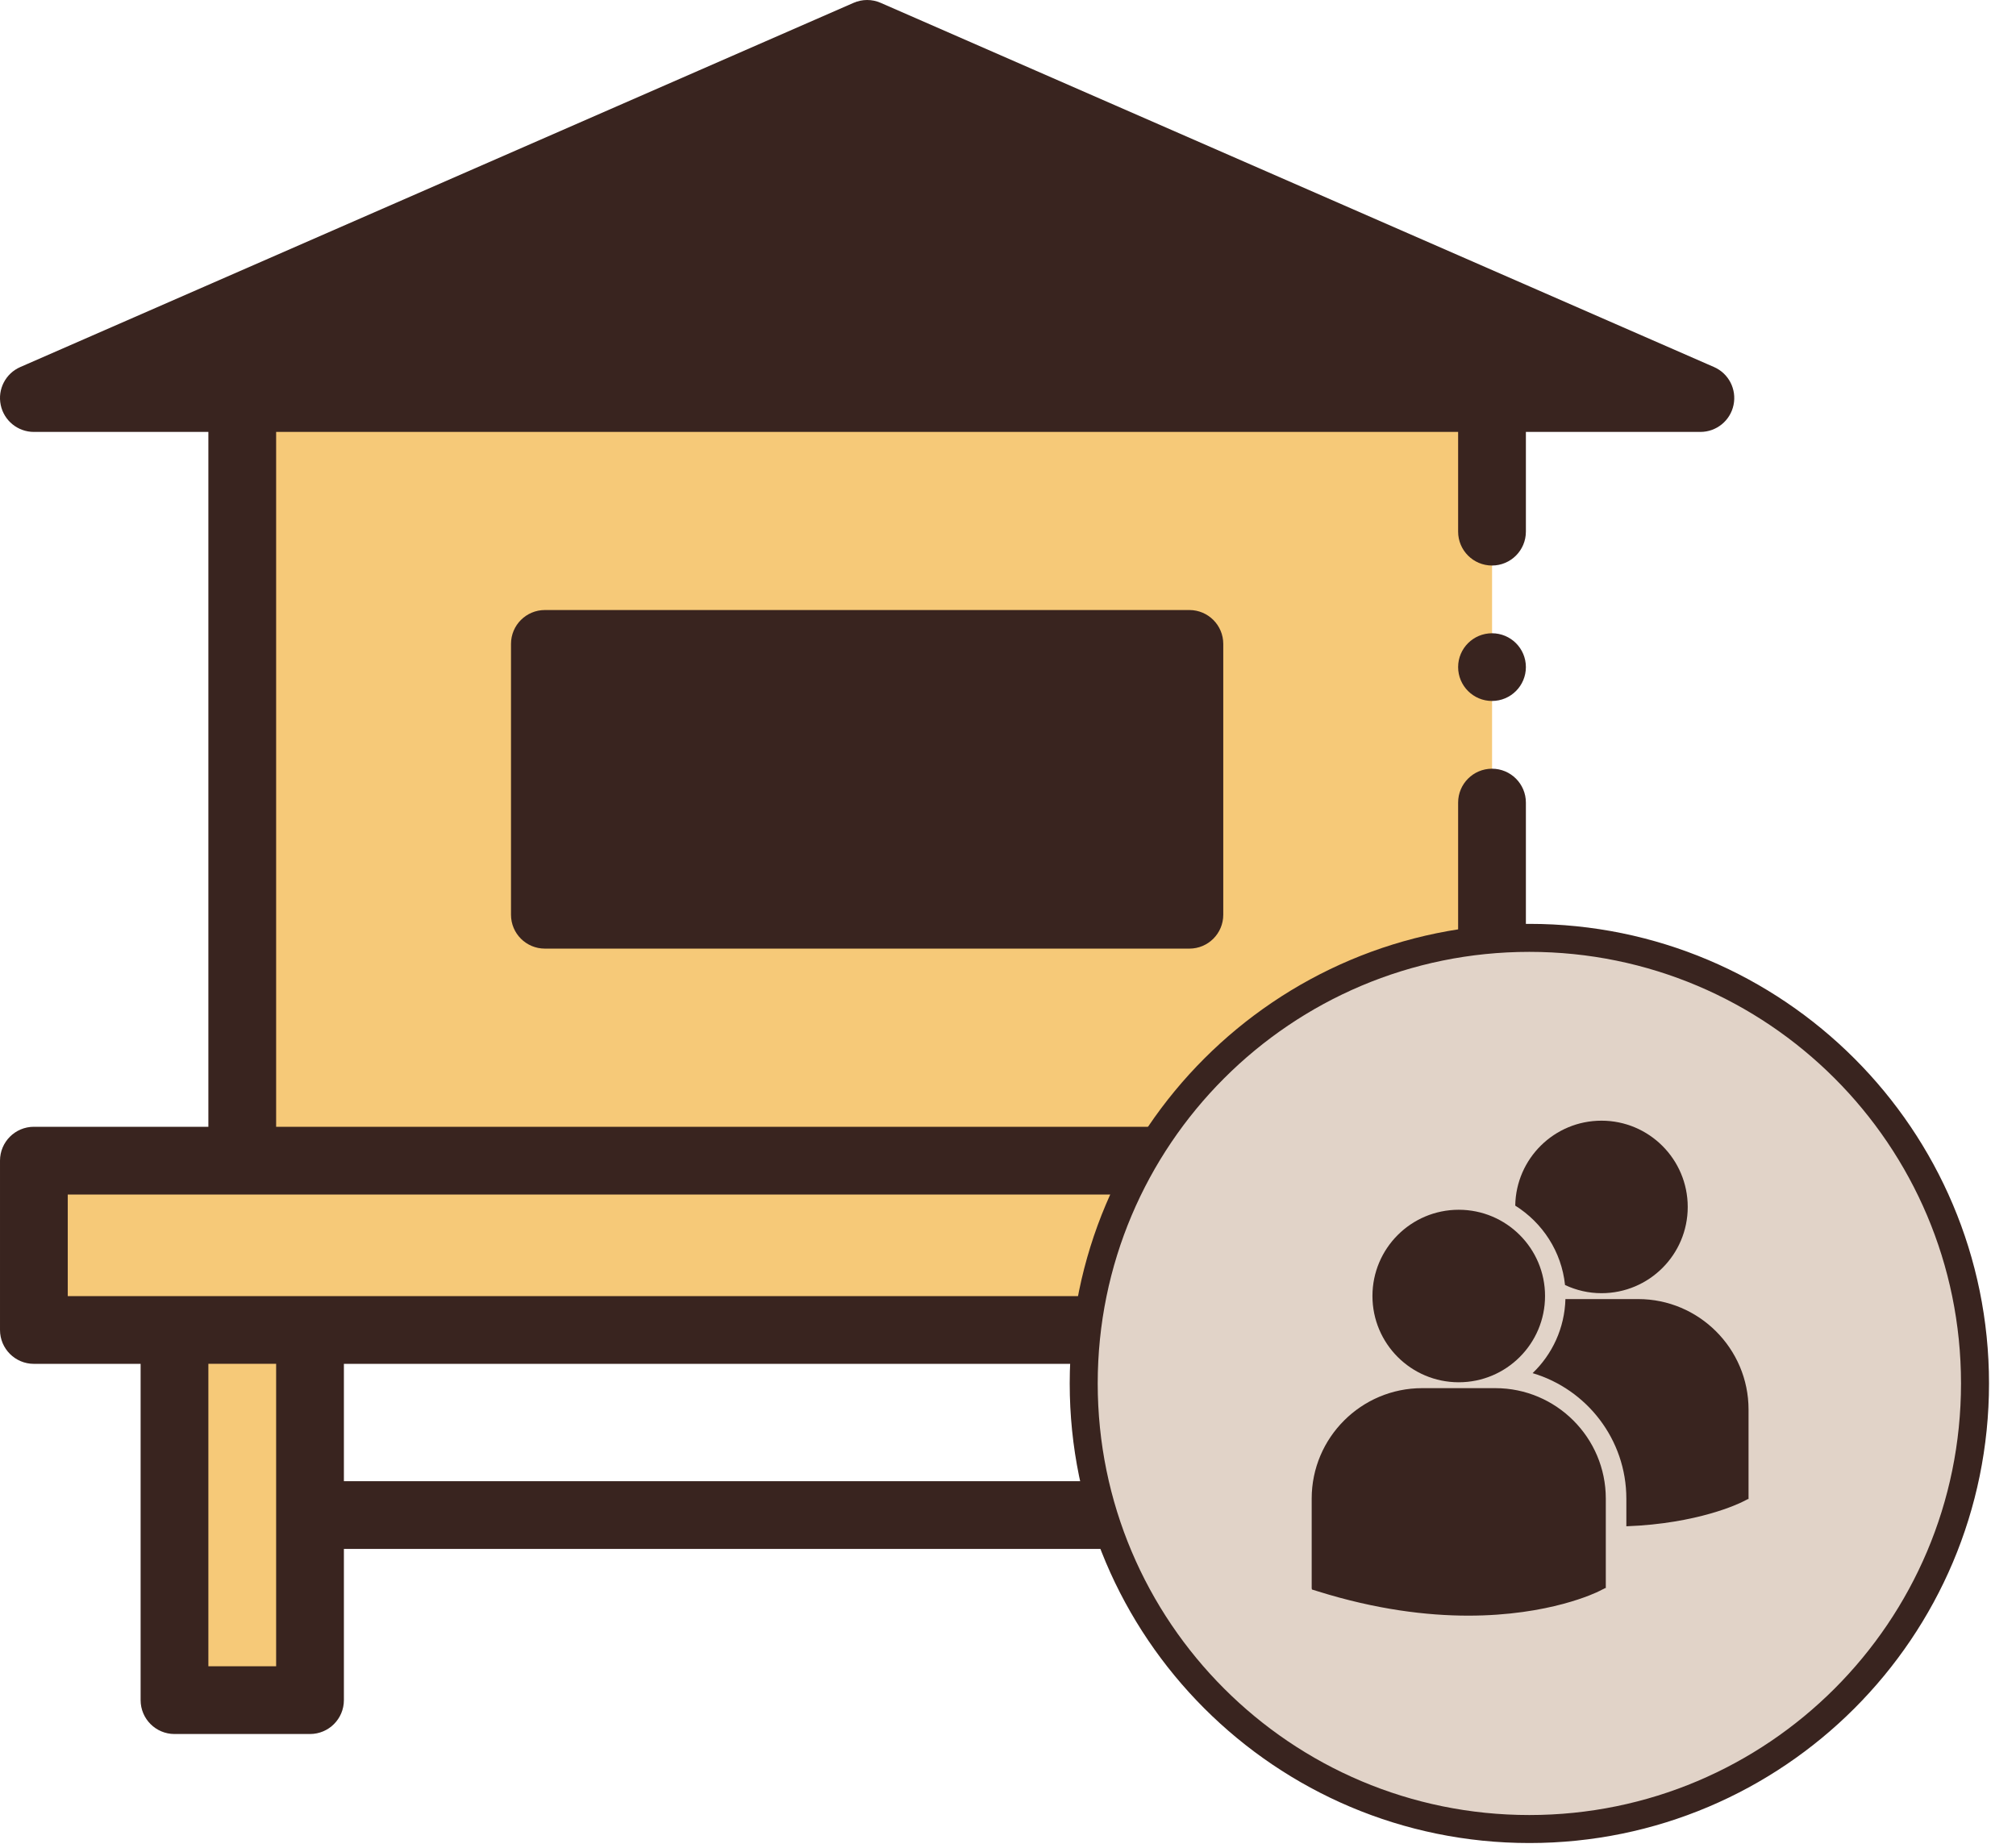
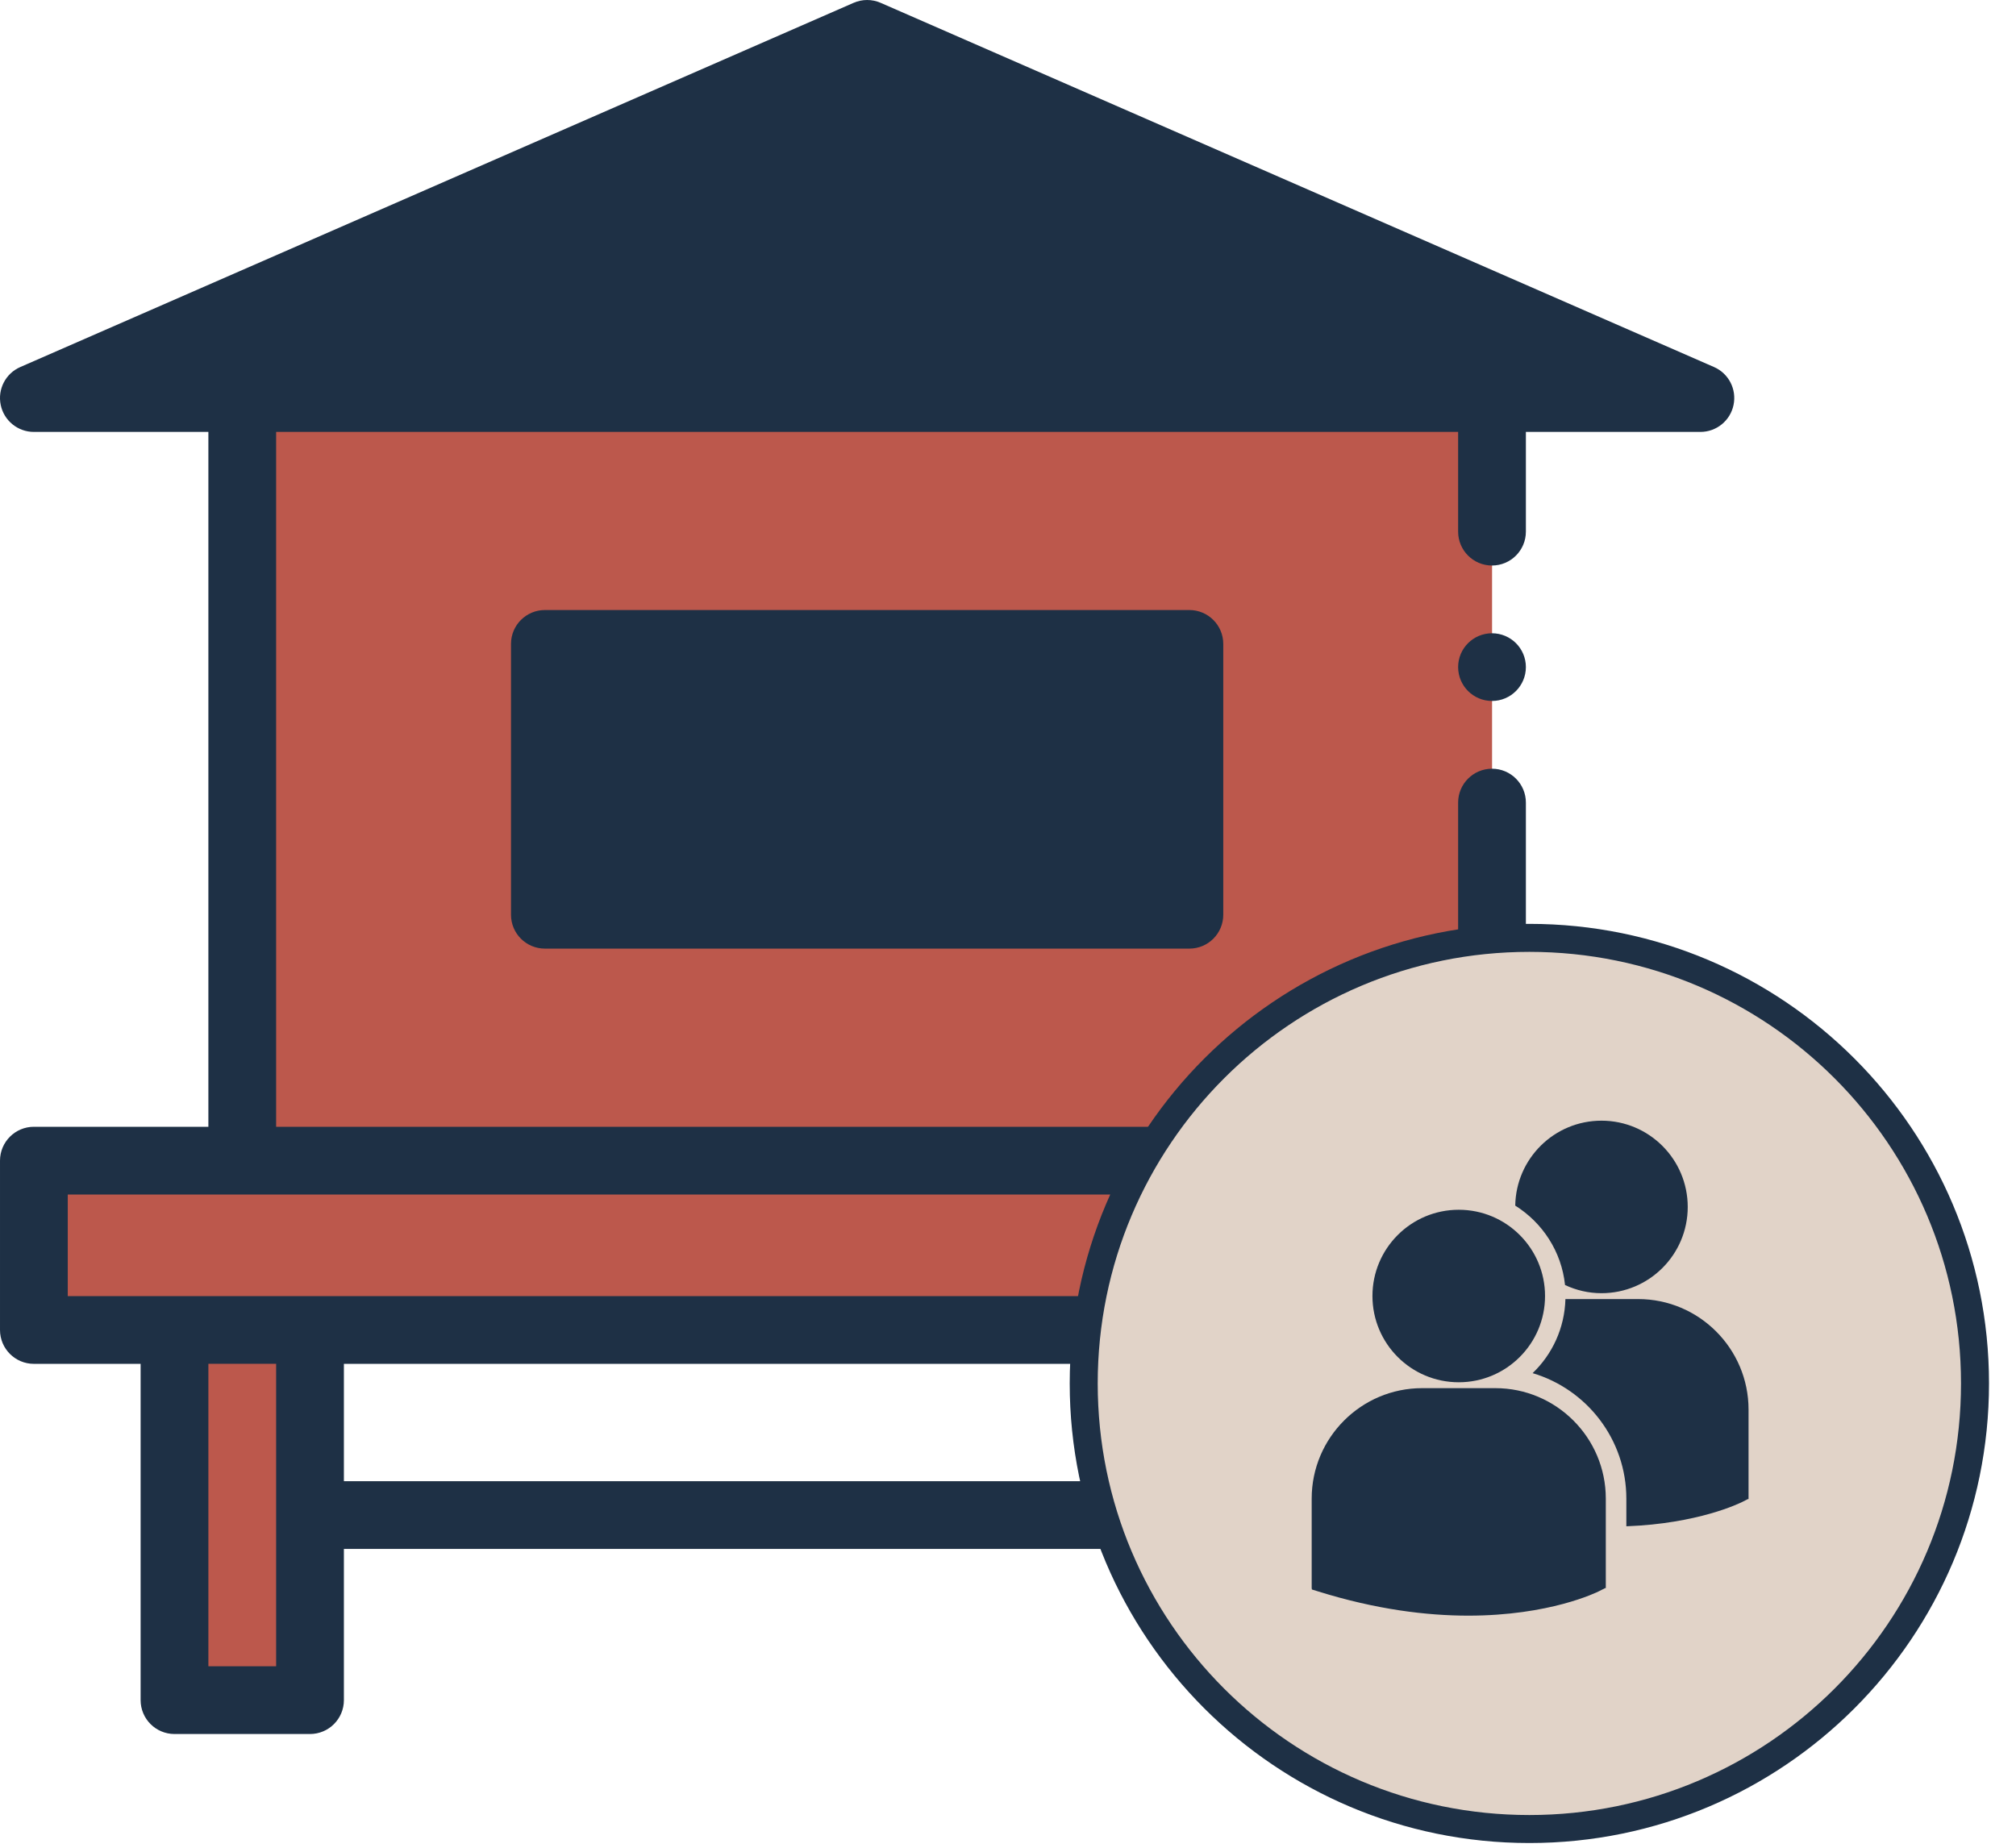
<svg xmlns="http://www.w3.org/2000/svg" width="36" height="33" viewBox="0 0 36 33" fill="none">
-   <path d="M4.326 7.109H26.644V20.729H4.326V7.109Z" fill="#F6C978" />
-   <path d="M9.73 11.5H21.239V16.338H9.73V11.5Z" fill="#39241F" />
-   <path d="M0.605 20.729H30.365V23.753H0.605V20.729Z" fill="#F6C978" />
-   <path d="M5.536 23.753V30.365H3.116V23.753H5.536Z" fill="#F6C978" />
-   <path d="M27.853 23.753V30.365H25.433V23.753H27.853Z" fill="#F6C978" />
-   <path d="M15.485 0.605L0.605 7.109H30.365L15.485 0.605Z" fill="#39241F" />
-   <path d="M9.73 10.895C9.396 10.895 9.125 11.166 9.125 11.5V16.337C9.125 16.672 9.396 16.942 9.73 16.942H21.239C21.573 16.942 21.844 16.672 21.844 16.337V11.5C21.844 11.166 21.573 10.895 21.239 10.895H9.73ZM10.335 12.104H14.88V15.733H10.335V12.104ZM20.634 15.733H16.089V12.105H20.634V15.733Z" fill="#39241F" />
-   <path d="M30.364 20.124H27.248V14.334C27.248 14 26.977 13.729 26.643 13.729C26.309 13.729 26.038 14 26.038 14.334V20.124H4.931V7.714H26.038V9.495C26.038 9.829 26.309 10.1 26.643 10.1C26.977 10.1 27.248 9.829 27.248 9.495V7.714H30.364C30.651 7.714 30.898 7.513 30.956 7.233C31.015 6.952 30.869 6.669 30.607 6.555L15.727 0.051C15.572 -0.017 15.397 -0.017 15.242 0.051L0.363 6.555C0.1 6.669 -0.046 6.952 0.013 7.233C0.071 7.513 0.319 7.714 0.605 7.714H3.721V20.124H0.605C0.271 20.124 4.34351e-05 20.395 4.34351e-05 20.729V23.753C4.34351e-05 24.087 0.271 24.358 0.605 24.358H2.511V30.364C2.511 30.698 2.782 30.969 3.116 30.969H5.536C5.87 30.969 6.141 30.698 6.141 30.364V27.663H24.829V30.364C24.829 30.698 25.1 30.969 25.434 30.969H27.853C28.187 30.969 28.458 30.698 28.458 30.364V24.357H30.364C30.698 24.357 30.969 24.087 30.969 23.753V20.729C30.969 20.395 30.698 20.124 30.364 20.124ZM15.485 1.265L27.471 6.504H3.499L15.485 1.265ZM4.931 29.759H3.721V24.357H4.931V29.759ZM6.141 26.454V24.358H24.829V26.454H6.141ZM27.248 29.759H26.038V24.357H27.248V29.759ZM29.76 23.148H1.21V21.334H29.76V23.148Z" fill="#39241F" />
-   <path d="M26.643 12.519C26.977 12.519 27.248 12.248 27.248 11.914C27.248 11.58 26.977 11.31 26.643 11.31C26.309 11.31 26.038 11.58 26.038 11.914C26.038 12.248 26.309 12.519 26.643 12.519Z" fill="#39241F" />
-   <circle cx="27.31" cy="24.708" r="7.958" fill="#E1D3C8" stroke="#39241F" stroke-width="0.5" />
-   <path d="M27.058 21.532C27.544 21.837 27.885 22.352 27.947 22.95C28.145 23.043 28.365 23.096 28.598 23.096C29.448 23.096 30.138 22.407 30.138 21.556C30.138 20.705 29.448 20.015 28.598 20.015C27.755 20.015 27.071 20.692 27.058 21.532ZM26.049 24.687C26.9 24.687 27.59 23.997 27.59 23.146C27.59 22.296 26.9 21.606 26.049 21.606C25.198 21.606 24.508 22.296 24.508 23.146C24.508 23.997 25.198 24.687 26.049 24.687ZM26.703 24.792H25.395C24.308 24.792 23.423 25.677 23.423 26.764V28.363L23.427 28.388L23.537 28.422C24.575 28.746 25.477 28.855 26.219 28.855C27.669 28.855 28.509 28.442 28.561 28.415L28.664 28.363H28.675V26.764C28.675 25.677 27.79 24.792 26.703 24.792ZM29.252 23.201H27.954C27.94 23.72 27.719 24.188 27.368 24.524C28.335 24.811 29.042 25.708 29.042 26.767V27.259C30.323 27.212 31.061 26.849 31.11 26.825L31.213 26.773H31.224V25.174C31.224 24.086 30.339 23.201 29.252 23.201Z" fill="#39241F" />
+   <path d="M4.326 7.109H26.644V20.729H4.326V7.109Z" fill="#BC584C" />
+   <path d="M9.73 11.5H21.239V16.338H9.73V11.5Z" fill="#1E3045" />
+   <path d="M0.605 20.729H30.365V23.753H0.605V20.729Z" fill="#BC584C" />
+   <path d="M5.536 23.753V30.365H3.116V23.753H5.536Z" fill="#BC584C" />
+   <path d="M27.853 23.753V30.365H25.433V23.753H27.853Z" fill="#BC584C" />
+   <path d="M15.485 0.605L0.605 7.109H30.365L15.485 0.605Z" fill="#1E3045" />
+   <path d="M9.73 10.895C9.396 10.895 9.125 11.166 9.125 11.5V16.337C9.125 16.672 9.396 16.942 9.73 16.942H21.239C21.573 16.942 21.844 16.672 21.844 16.337V11.5C21.844 11.166 21.573 10.895 21.239 10.895H9.73ZM10.335 12.104H14.88V15.733H10.335V12.104ZM20.634 15.733H16.089V12.105H20.634V15.733Z" fill="#1E3045" />
+   <path d="M30.364 20.124H27.248V14.334C27.248 14 26.977 13.729 26.643 13.729C26.309 13.729 26.038 14 26.038 14.334V20.124H4.931V7.714H26.038V9.495C26.038 9.829 26.309 10.1 26.643 10.1C26.977 10.1 27.248 9.829 27.248 9.495V7.714H30.364C30.651 7.714 30.898 7.513 30.956 7.233C31.015 6.952 30.869 6.669 30.607 6.555L15.727 0.051C15.572 -0.017 15.397 -0.017 15.242 0.051L0.363 6.555C0.1 6.669 -0.046 6.952 0.013 7.233C0.071 7.513 0.319 7.714 0.605 7.714H3.721V20.124H0.605C0.271 20.124 4.34351e-05 20.395 4.34351e-05 20.729V23.753C4.34351e-05 24.087 0.271 24.358 0.605 24.358H2.511V30.364C2.511 30.698 2.782 30.969 3.116 30.969H5.536C5.87 30.969 6.141 30.698 6.141 30.364V27.663H24.829V30.364C24.829 30.698 25.1 30.969 25.434 30.969H27.853C28.187 30.969 28.458 30.698 28.458 30.364V24.357H30.364C30.698 24.357 30.969 24.087 30.969 23.753V20.729C30.969 20.395 30.698 20.124 30.364 20.124ZM15.485 1.265L27.471 6.504H3.499L15.485 1.265ZM4.931 29.759H3.721V24.357H4.931V29.759ZM6.141 26.454V24.358H24.829V26.454H6.141ZM27.248 29.759H26.038V24.357H27.248V29.759ZM29.76 23.148H1.21V21.334H29.76V23.148Z" fill="#1E3045" />
+   <path d="M26.643 12.519C26.977 12.519 27.248 12.248 27.248 11.914C27.248 11.58 26.977 11.31 26.643 11.31C26.309 11.31 26.038 11.58 26.038 11.914C26.038 12.248 26.309 12.519 26.643 12.519Z" fill="#1E3045" />
+   <circle cx="27.31" cy="24.708" r="7.958" fill="#E1D3C8" stroke="#1E3045" stroke-width="0.5" />
+   <path d="M27.058 21.532C27.544 21.837 27.885 22.352 27.947 22.95C28.145 23.043 28.365 23.096 28.598 23.096C29.448 23.096 30.138 22.407 30.138 21.556C30.138 20.705 29.448 20.015 28.598 20.015C27.755 20.015 27.071 20.692 27.058 21.532ZM26.049 24.687C26.9 24.687 27.59 23.997 27.59 23.146C27.59 22.296 26.9 21.606 26.049 21.606C25.198 21.606 24.508 22.296 24.508 23.146C24.508 23.997 25.198 24.687 26.049 24.687ZM26.703 24.792H25.395C24.308 24.792 23.423 25.677 23.423 26.764V28.363L23.427 28.388L23.537 28.422C24.575 28.746 25.477 28.855 26.219 28.855C27.669 28.855 28.509 28.442 28.561 28.415L28.664 28.363H28.675V26.764C28.675 25.677 27.79 24.792 26.703 24.792ZM29.252 23.201H27.954C27.94 23.72 27.719 24.188 27.368 24.524C28.335 24.811 29.042 25.708 29.042 26.767V27.259C30.323 27.212 31.061 26.849 31.11 26.825L31.213 26.773H31.224V25.174C31.224 24.086 30.339 23.201 29.252 23.201Z" fill="#1E3045" />
</svg>
